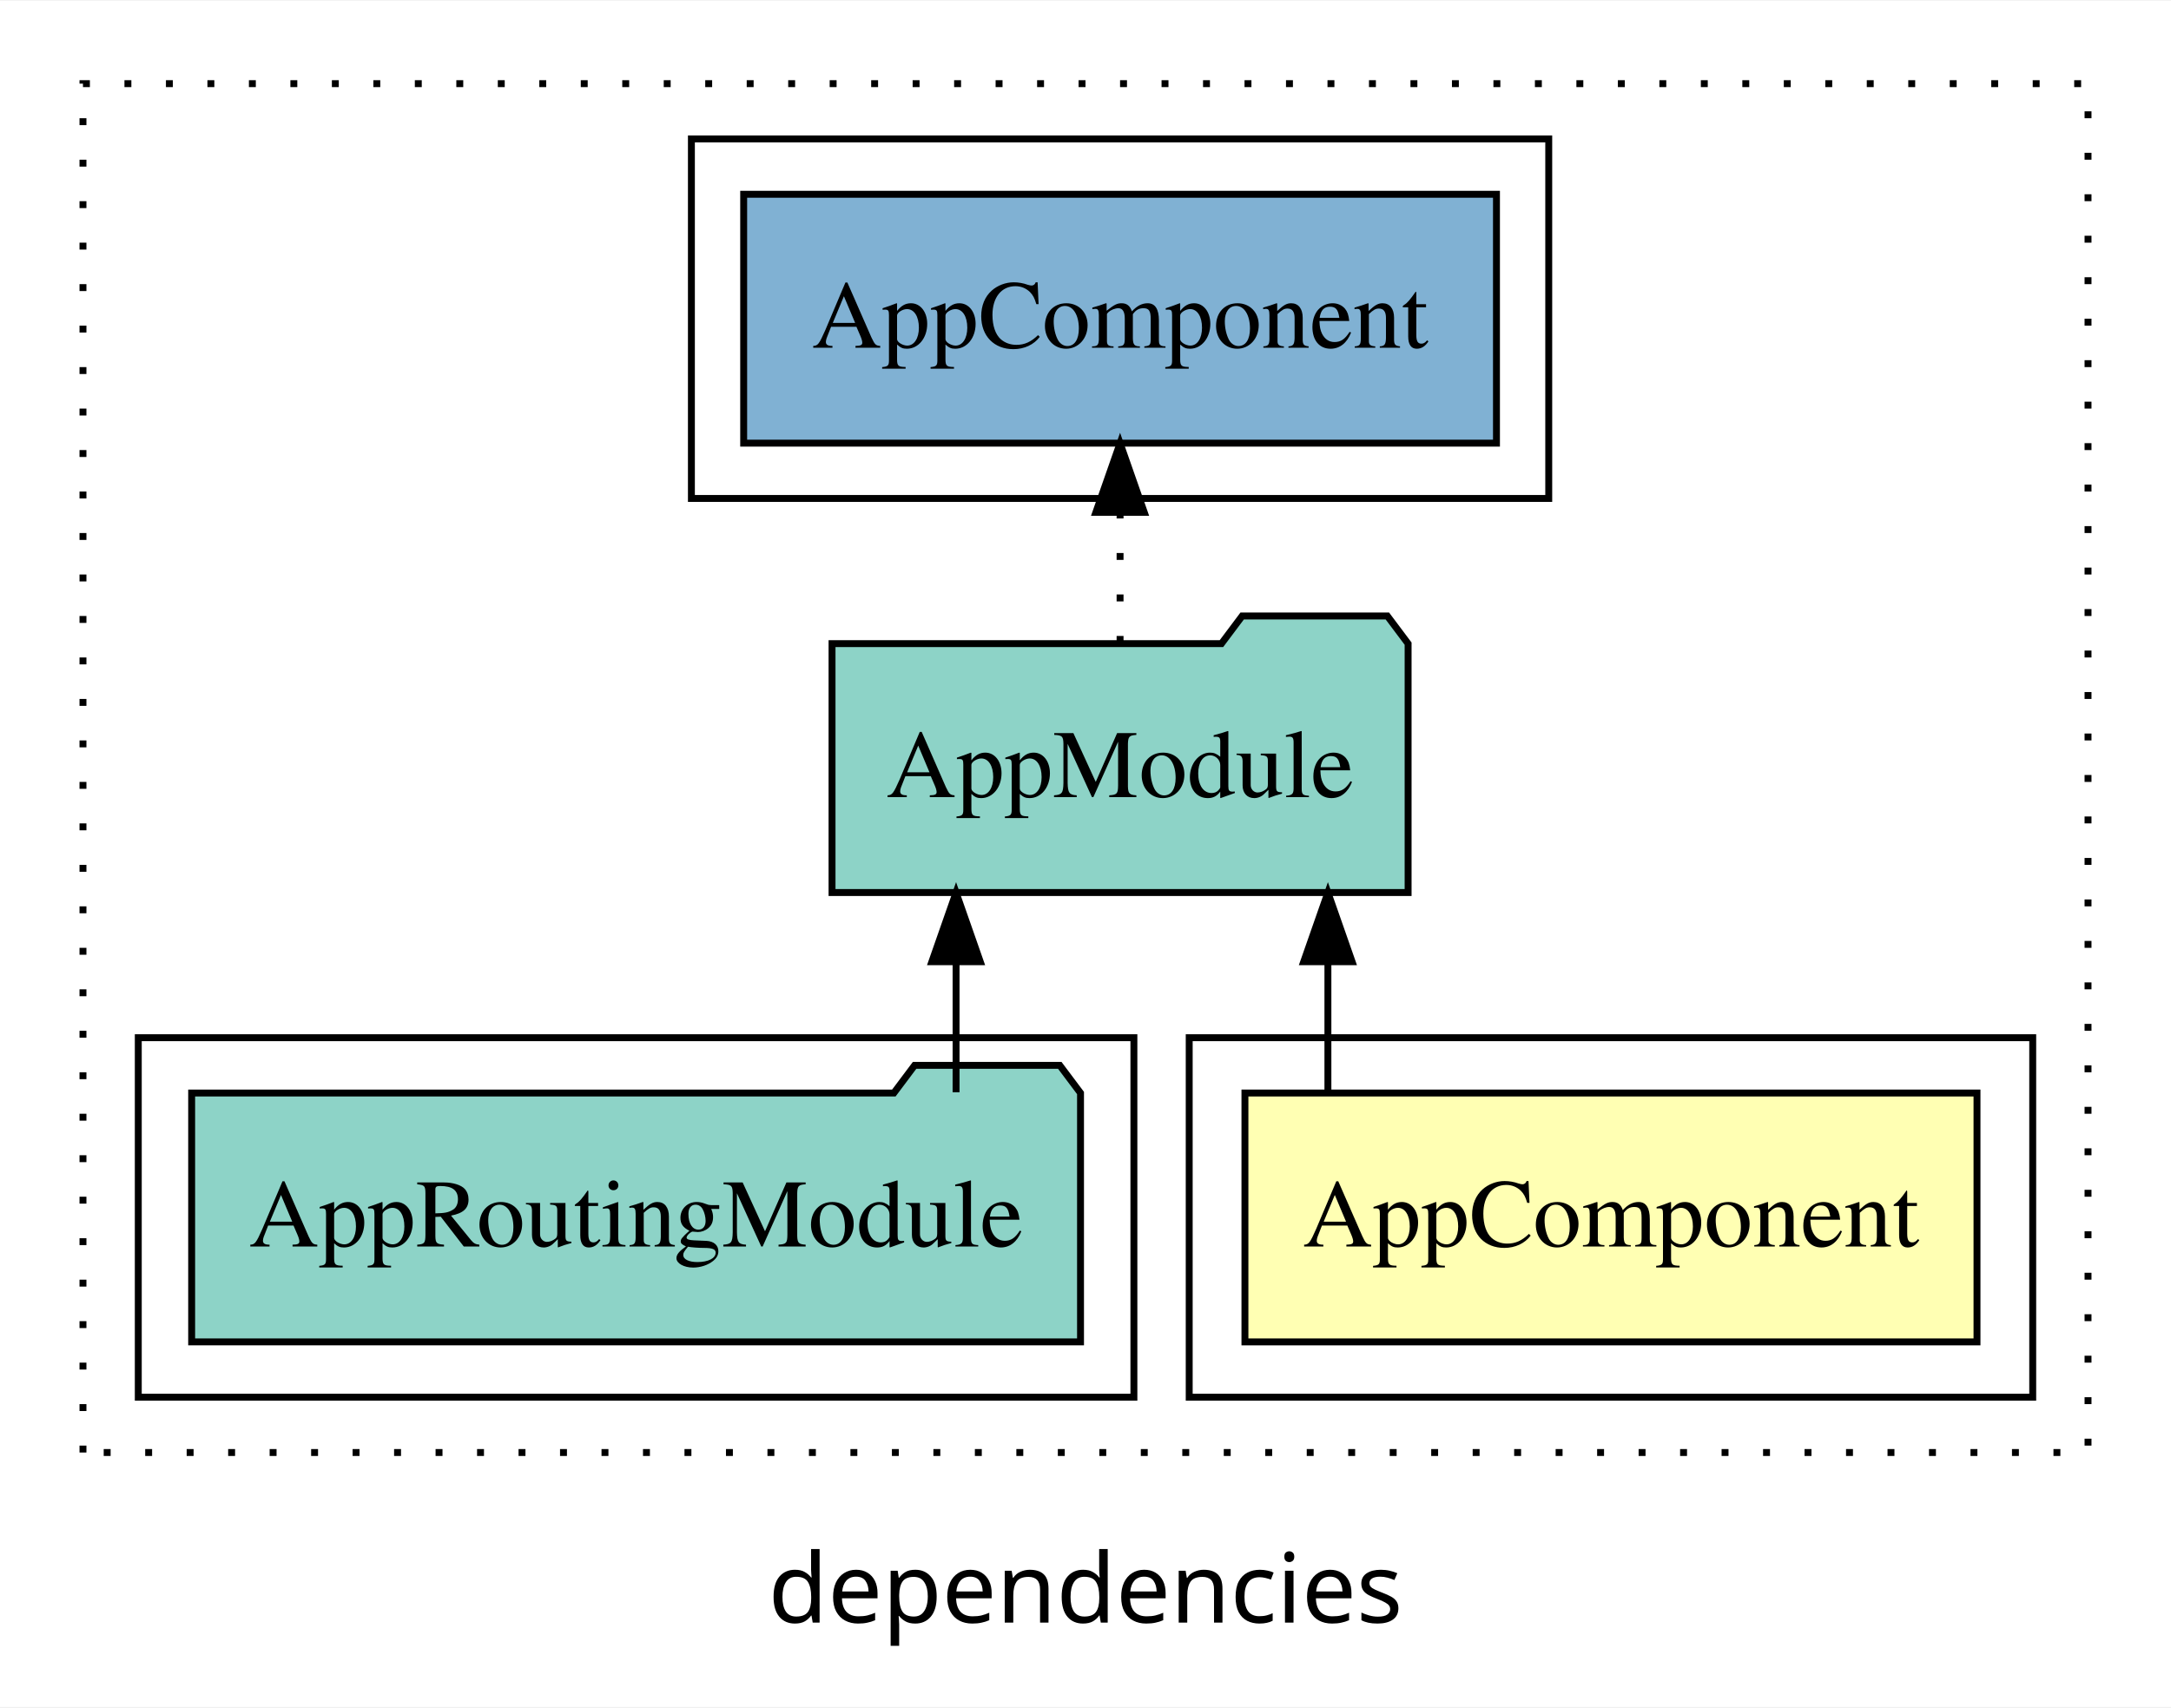
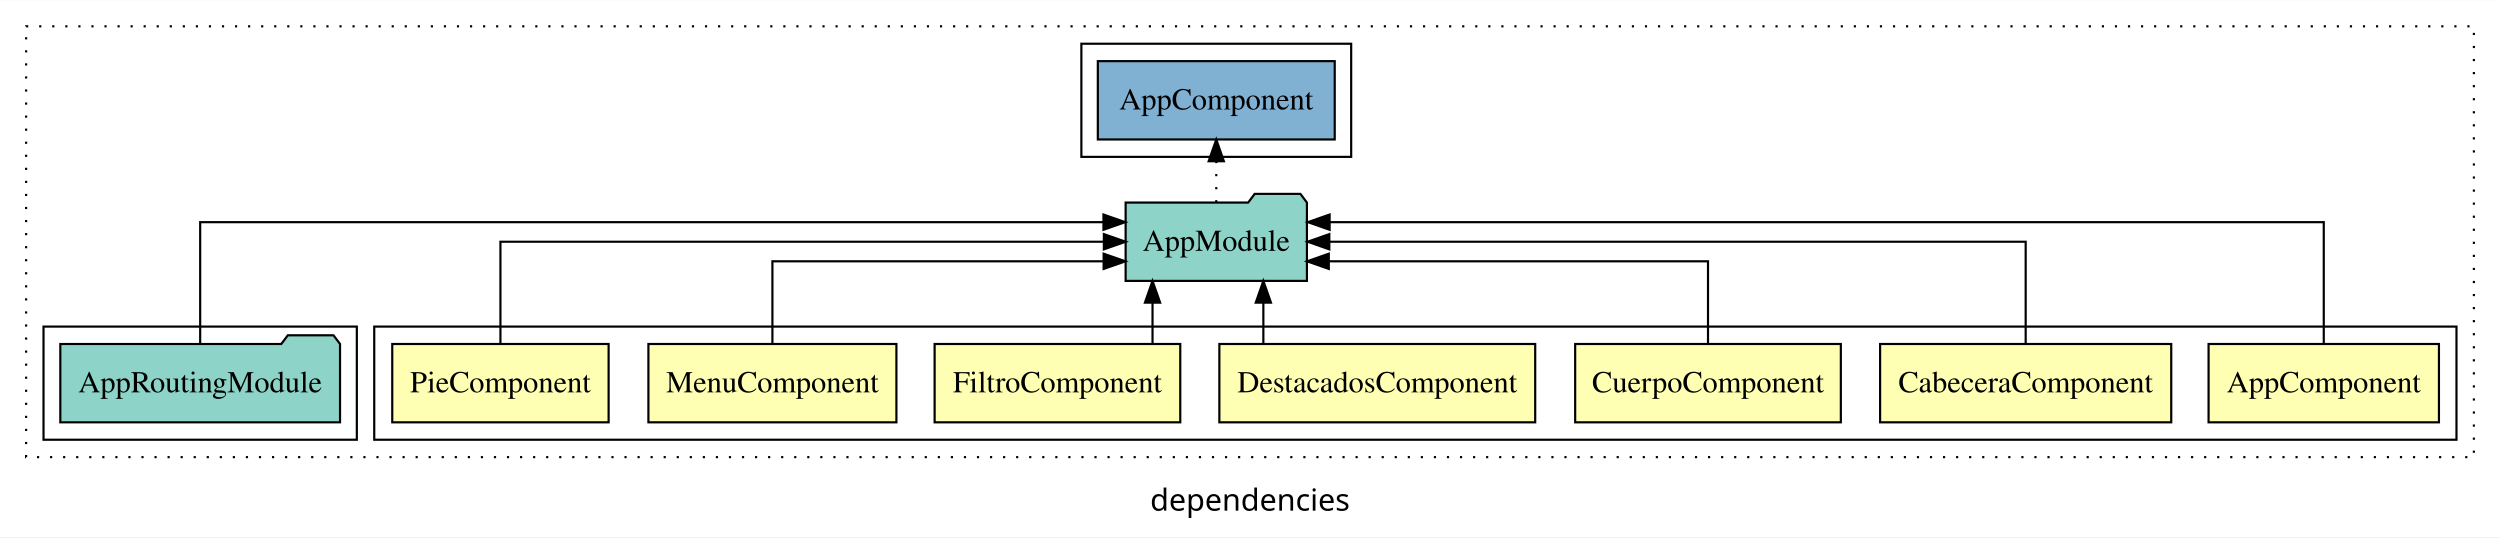
- <svg xmlns="http://www.w3.org/2000/svg" width="314pt" height="247pt" viewBox="0.00 0.00 314.00 246.80">
+ <svg xmlns="http://www.w3.org/2000/svg" width="1149pt" height="247pt" viewBox="0.00 0.00 1149.00 246.80">
  <g id="graph0" class="graph" transform="scale(1 1) rotate(0) translate(4 242.8)">
-     <polygon fill="white" stroke="transparent" points="-4,4 -4,-242.8 310,-242.8 310,4 -4,4" />
-     <text text-anchor="middle" x="153" y="-8.2" font-family="sans-serif" font-size="14.00">dependencies</text>
+     <polygon fill="white" stroke="transparent" points="-4,4 -4,-242.8 1145,-242.8 1145,4 -4,4" />
+     <text text-anchor="middle" x="570.5" y="-8.2" font-family="sans-serif" font-size="14.00">dependencies</text>
    <g id="clust1" class="cluster">
-       <polygon fill="none" stroke="black" stroke-dasharray="1,5" points="8,-32.8 8,-230.8 298,-230.8 298,-32.8 8,-32.8" />
+       <polygon fill="none" stroke="black" stroke-dasharray="1,5" points="8,-32.8 8,-230.8 1133,-230.8 1133,-32.8 8,-32.8" />
    </g>
    <g id="clust2" class="cluster">
-       <polygon fill="none" stroke="black" points="168,-40.8 168,-92.8 290,-92.8 290,-40.8 168,-40.8" />
+       <polygon fill="none" stroke="black" points="168,-40.8 168,-92.8 1125,-92.8 1125,-40.8 168,-40.8" />
    </g>
-     <g id="clust4" class="cluster">
+     <g id="clust10" class="cluster">
      <polygon fill="none" stroke="black" points="16,-40.8 16,-92.8 160,-92.8 160,-40.8 16,-40.8" />
    </g>
-     <g id="clust6" class="cluster">
-       <polygon fill="none" stroke="black" points="96,-170.8 96,-222.8 220,-222.8 220,-170.8 96,-170.8" />
+     <g id="clust12" class="cluster">
+       <polygon fill="none" stroke="black" points="493,-170.8 493,-222.8 617,-222.8 617,-170.8 493,-170.8" />
    </g>
    <g id="node1" class="node">
-       <polygon fill="#ffffb3" stroke="black" points="281.94,-84.8 176.06,-84.8 176.06,-48.8 281.94,-48.8 281.94,-84.8" />
-       <text text-anchor="middle" x="229" y="-62.6" font-family="Times,serif" font-size="14.00">AppComponent</text>
+       <polygon fill="#ffffb3" stroke="black" points="1116.94,-84.8 1011.06,-84.8 1011.06,-48.8 1116.94,-48.8 1116.94,-84.8" />
+       <text text-anchor="middle" x="1064" y="-62.6" font-family="Times,serif" font-size="14.00">AppComponent</text>
+     </g>
+     <g id="node8" class="node">
+       <polygon fill="#8dd3c7" stroke="black" points="596.66,-149.8 593.66,-153.8 572.66,-153.8 569.66,-149.8 513.34,-149.8 513.34,-113.8 596.66,-113.8 596.66,-149.8" />
+       <text text-anchor="middle" x="555" y="-127.6" font-family="Times,serif" font-size="14.00">AppModule</text>
+     </g>
+     <g id="edge1" class="edge">
+       <path fill="none" stroke="black" d="M1064,-85.09C1064,-107.01 1064,-140.8 1064,-140.8 1064,-140.8 607.09,-140.8 607.09,-140.8" />
+       <polygon fill="black" stroke="black" points="607.09,-137.3 597.09,-140.8 607.09,-144.3 607.09,-137.3" />
    </g>
    <g id="node2" class="node">
-       <polygon fill="#8dd3c7" stroke="black" points="199.66,-149.8 196.66,-153.8 175.66,-153.8 172.66,-149.8 116.34,-149.8 116.34,-113.8 199.66,-113.8 199.66,-149.8" />
-       <text text-anchor="middle" x="158" y="-127.6" font-family="Times,serif" font-size="14.00">AppModule</text>
+       <polygon fill="#ffffb3" stroke="black" points="993.9,-84.8 860.1,-84.8 860.1,-48.8 993.9,-48.8 993.9,-84.8" />
+       <text text-anchor="middle" x="927" y="-62.6" font-family="Times,serif" font-size="14.00">CabeceraComponent</text>
    </g>
-     <g id="edge1" class="edge">
-       <path fill="none" stroke="black" d="M188.06,-84.91C188.06,-84.91 188.06,-103.79 188.06,-103.79" />
-       <polygon fill="black" stroke="black" points="184.56,-103.79 188.06,-113.79 191.56,-103.79 184.56,-103.79" />
+     <g id="edge2" class="edge">
+       <path fill="none" stroke="black" d="M927,-84.91C927,-104.14 927,-131.8 927,-131.8 927,-131.8 606.95,-131.8 606.95,-131.8" />
+       <polygon fill="black" stroke="black" points="606.95,-128.3 596.95,-131.8 606.95,-135.3 606.95,-128.3" />
+     </g>
+     <g id="node3" class="node">
+       <polygon fill="#ffffb3" stroke="black" points="842.05,-84.8 719.95,-84.8 719.95,-48.8 842.05,-48.8 842.05,-84.8" />
+       <text text-anchor="middle" x="781" y="-62.6" font-family="Times,serif" font-size="14.00">CuerpoComponent</text>
+     </g>
+     <g id="edge3" class="edge">
+       <path fill="none" stroke="black" d="M781,-84.83C781,-101.2 781,-122.8 781,-122.8 781,-122.8 606.72,-122.8 606.72,-122.8" />
+       <polygon fill="black" stroke="black" points="606.72,-119.3 596.72,-122.8 606.72,-126.3 606.72,-119.3" />
    </g>
    <g id="node4" class="node">
-       <polygon fill="#80b1d3" stroke="black" points="212.44,-214.8 103.56,-214.8 103.56,-178.8 212.44,-178.8 212.44,-214.8" />
-       <text text-anchor="middle" x="158" y="-192.6" font-family="Times,serif" font-size="14.00">AppComponent </text>
+       <polygon fill="#ffffb3" stroke="black" points="701.58,-84.8 556.42,-84.8 556.42,-48.8 701.58,-48.8 701.58,-84.8" />
+       <text text-anchor="middle" x="629" y="-62.6" font-family="Times,serif" font-size="14.00">DestacadosComponent</text>
    </g>
-     <g id="edge3" class="edge">
-       <path fill="none" stroke="black" stroke-dasharray="1,5" d="M158,-149.91C158,-149.91 158,-168.79 158,-168.79" />
-       <polygon fill="black" stroke="black" points="154.5,-168.79 158,-178.79 161.5,-168.79 154.5,-168.79" />
+     <g id="edge4" class="edge">
+       <path fill="none" stroke="black" d="M576.64,-84.91C576.64,-84.91 576.64,-103.79 576.64,-103.79" />
+       <polygon fill="black" stroke="black" points="573.14,-103.79 576.64,-113.79 580.14,-103.79 573.14,-103.79" />
    </g>
-     <g id="node3" class="node">
+     <g id="node5" class="node">
+       <polygon fill="#ffffb3" stroke="black" points="538.45,-84.8 425.55,-84.8 425.55,-48.8 538.45,-48.8 538.45,-84.8" />
+       <text text-anchor="middle" x="482" y="-62.6" font-family="Times,serif" font-size="14.00">FiltroComponent</text>
+     </g>
+     <g id="edge5" class="edge">
+       <path fill="none" stroke="black" d="M525.7,-84.91C525.7,-84.91 525.7,-103.79 525.7,-103.79" />
+       <polygon fill="black" stroke="black" points="522.2,-103.79 525.7,-113.79 529.2,-103.79 522.2,-103.79" />
+     </g>
+     <g id="node6" class="node">
+       <polygon fill="#ffffb3" stroke="black" points="407.99,-84.8 294.01,-84.8 294.01,-48.8 407.99,-48.8 407.99,-84.8" />
+       <text text-anchor="middle" x="351" y="-62.6" font-family="Times,serif" font-size="14.00">MenuComponent</text>
+     </g>
+     <g id="edge6" class="edge">
+       <path fill="none" stroke="black" d="M351,-84.83C351,-101.2 351,-122.8 351,-122.8 351,-122.8 503.23,-122.8 503.23,-122.8" />
+       <polygon fill="black" stroke="black" points="503.23,-126.3 513.23,-122.8 503.23,-119.3 503.23,-126.3" />
+     </g>
+     <g id="node7" class="node">
+       <polygon fill="#ffffb3" stroke="black" points="275.72,-84.8 176.28,-84.8 176.28,-48.8 275.72,-48.8 275.72,-84.8" />
+       <text text-anchor="middle" x="226" y="-62.6" font-family="Times,serif" font-size="14.00">PieComponent</text>
+     </g>
+     <g id="edge7" class="edge">
+       <path fill="none" stroke="black" d="M226,-84.91C226,-104.14 226,-131.8 226,-131.8 226,-131.8 503.33,-131.8 503.33,-131.8" />
+       <polygon fill="black" stroke="black" points="503.33,-135.3 513.33,-131.8 503.33,-128.3 503.33,-135.3" />
+     </g>
+     <g id="node10" class="node">
+       <polygon fill="#80b1d3" stroke="black" points="609.44,-214.8 500.56,-214.8 500.56,-178.8 609.44,-178.8 609.44,-214.8" />
+       <text text-anchor="middle" x="555" y="-192.6" font-family="Times,serif" font-size="14.00">AppComponent </text>
+     </g>
+     <g id="edge9" class="edge">
+       <path fill="none" stroke="black" stroke-dasharray="1,5" d="M555,-149.91C555,-149.91 555,-168.79 555,-168.79" />
+       <polygon fill="black" stroke="black" points="551.5,-168.79 555,-178.79 558.5,-168.79 551.5,-168.79" />
+     </g>
+     <g id="node9" class="node">
      <polygon fill="#8dd3c7" stroke="black" points="152.28,-84.8 149.28,-88.8 128.28,-88.8 125.28,-84.8 23.72,-84.8 23.72,-48.8 152.28,-48.8 152.28,-84.8" />
      <text text-anchor="middle" x="88" y="-62.6" font-family="Times,serif" font-size="14.00">AppRoutingModule</text>
    </g>
-     <g id="edge2" class="edge">
-       <path fill="none" stroke="black" d="M134.28,-84.91C134.28,-84.91 134.28,-103.79 134.28,-103.79" />
-       <polygon fill="black" stroke="black" points="130.78,-103.79 134.28,-113.79 137.78,-103.79 130.78,-103.79" />
+     <g id="edge8" class="edge">
+       <path fill="none" stroke="black" d="M88,-85.09C88,-107.01 88,-140.8 88,-140.8 88,-140.8 503.15,-140.8 503.15,-140.8" />
+       <polygon fill="black" stroke="black" points="503.15,-144.3 513.15,-140.8 503.15,-137.3 503.15,-144.3" />
    </g>
  </g>
</svg>
